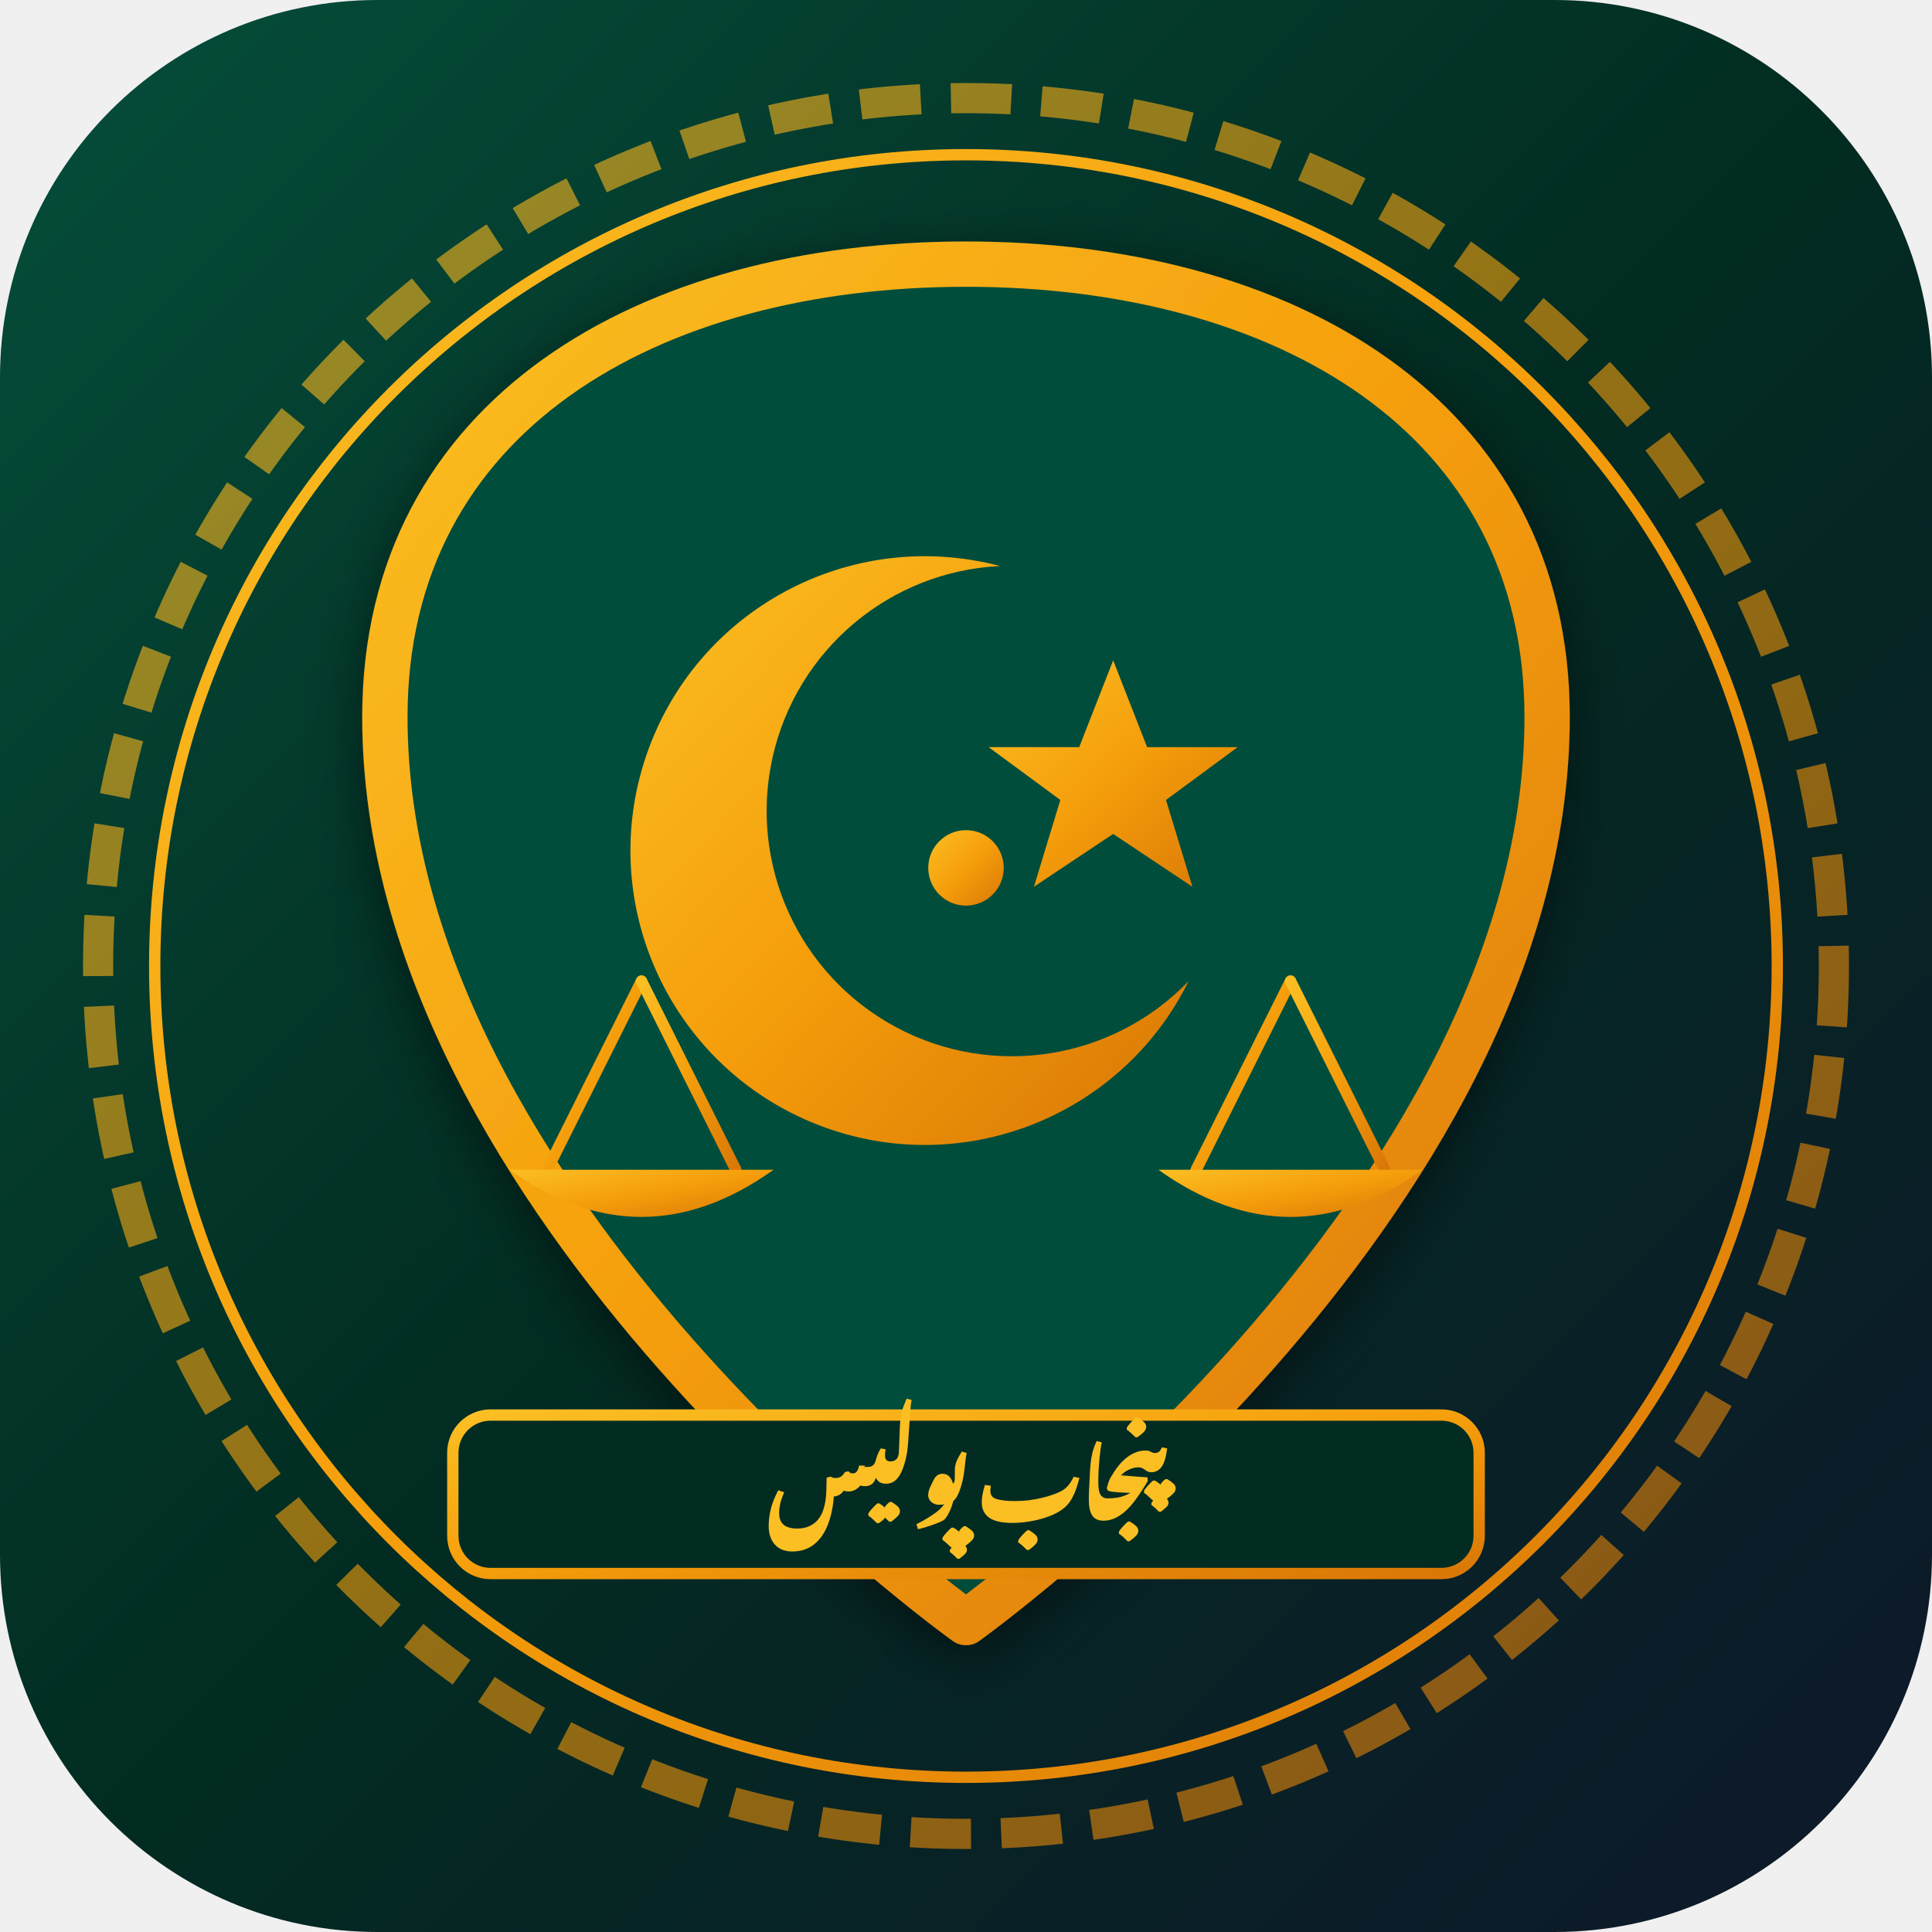
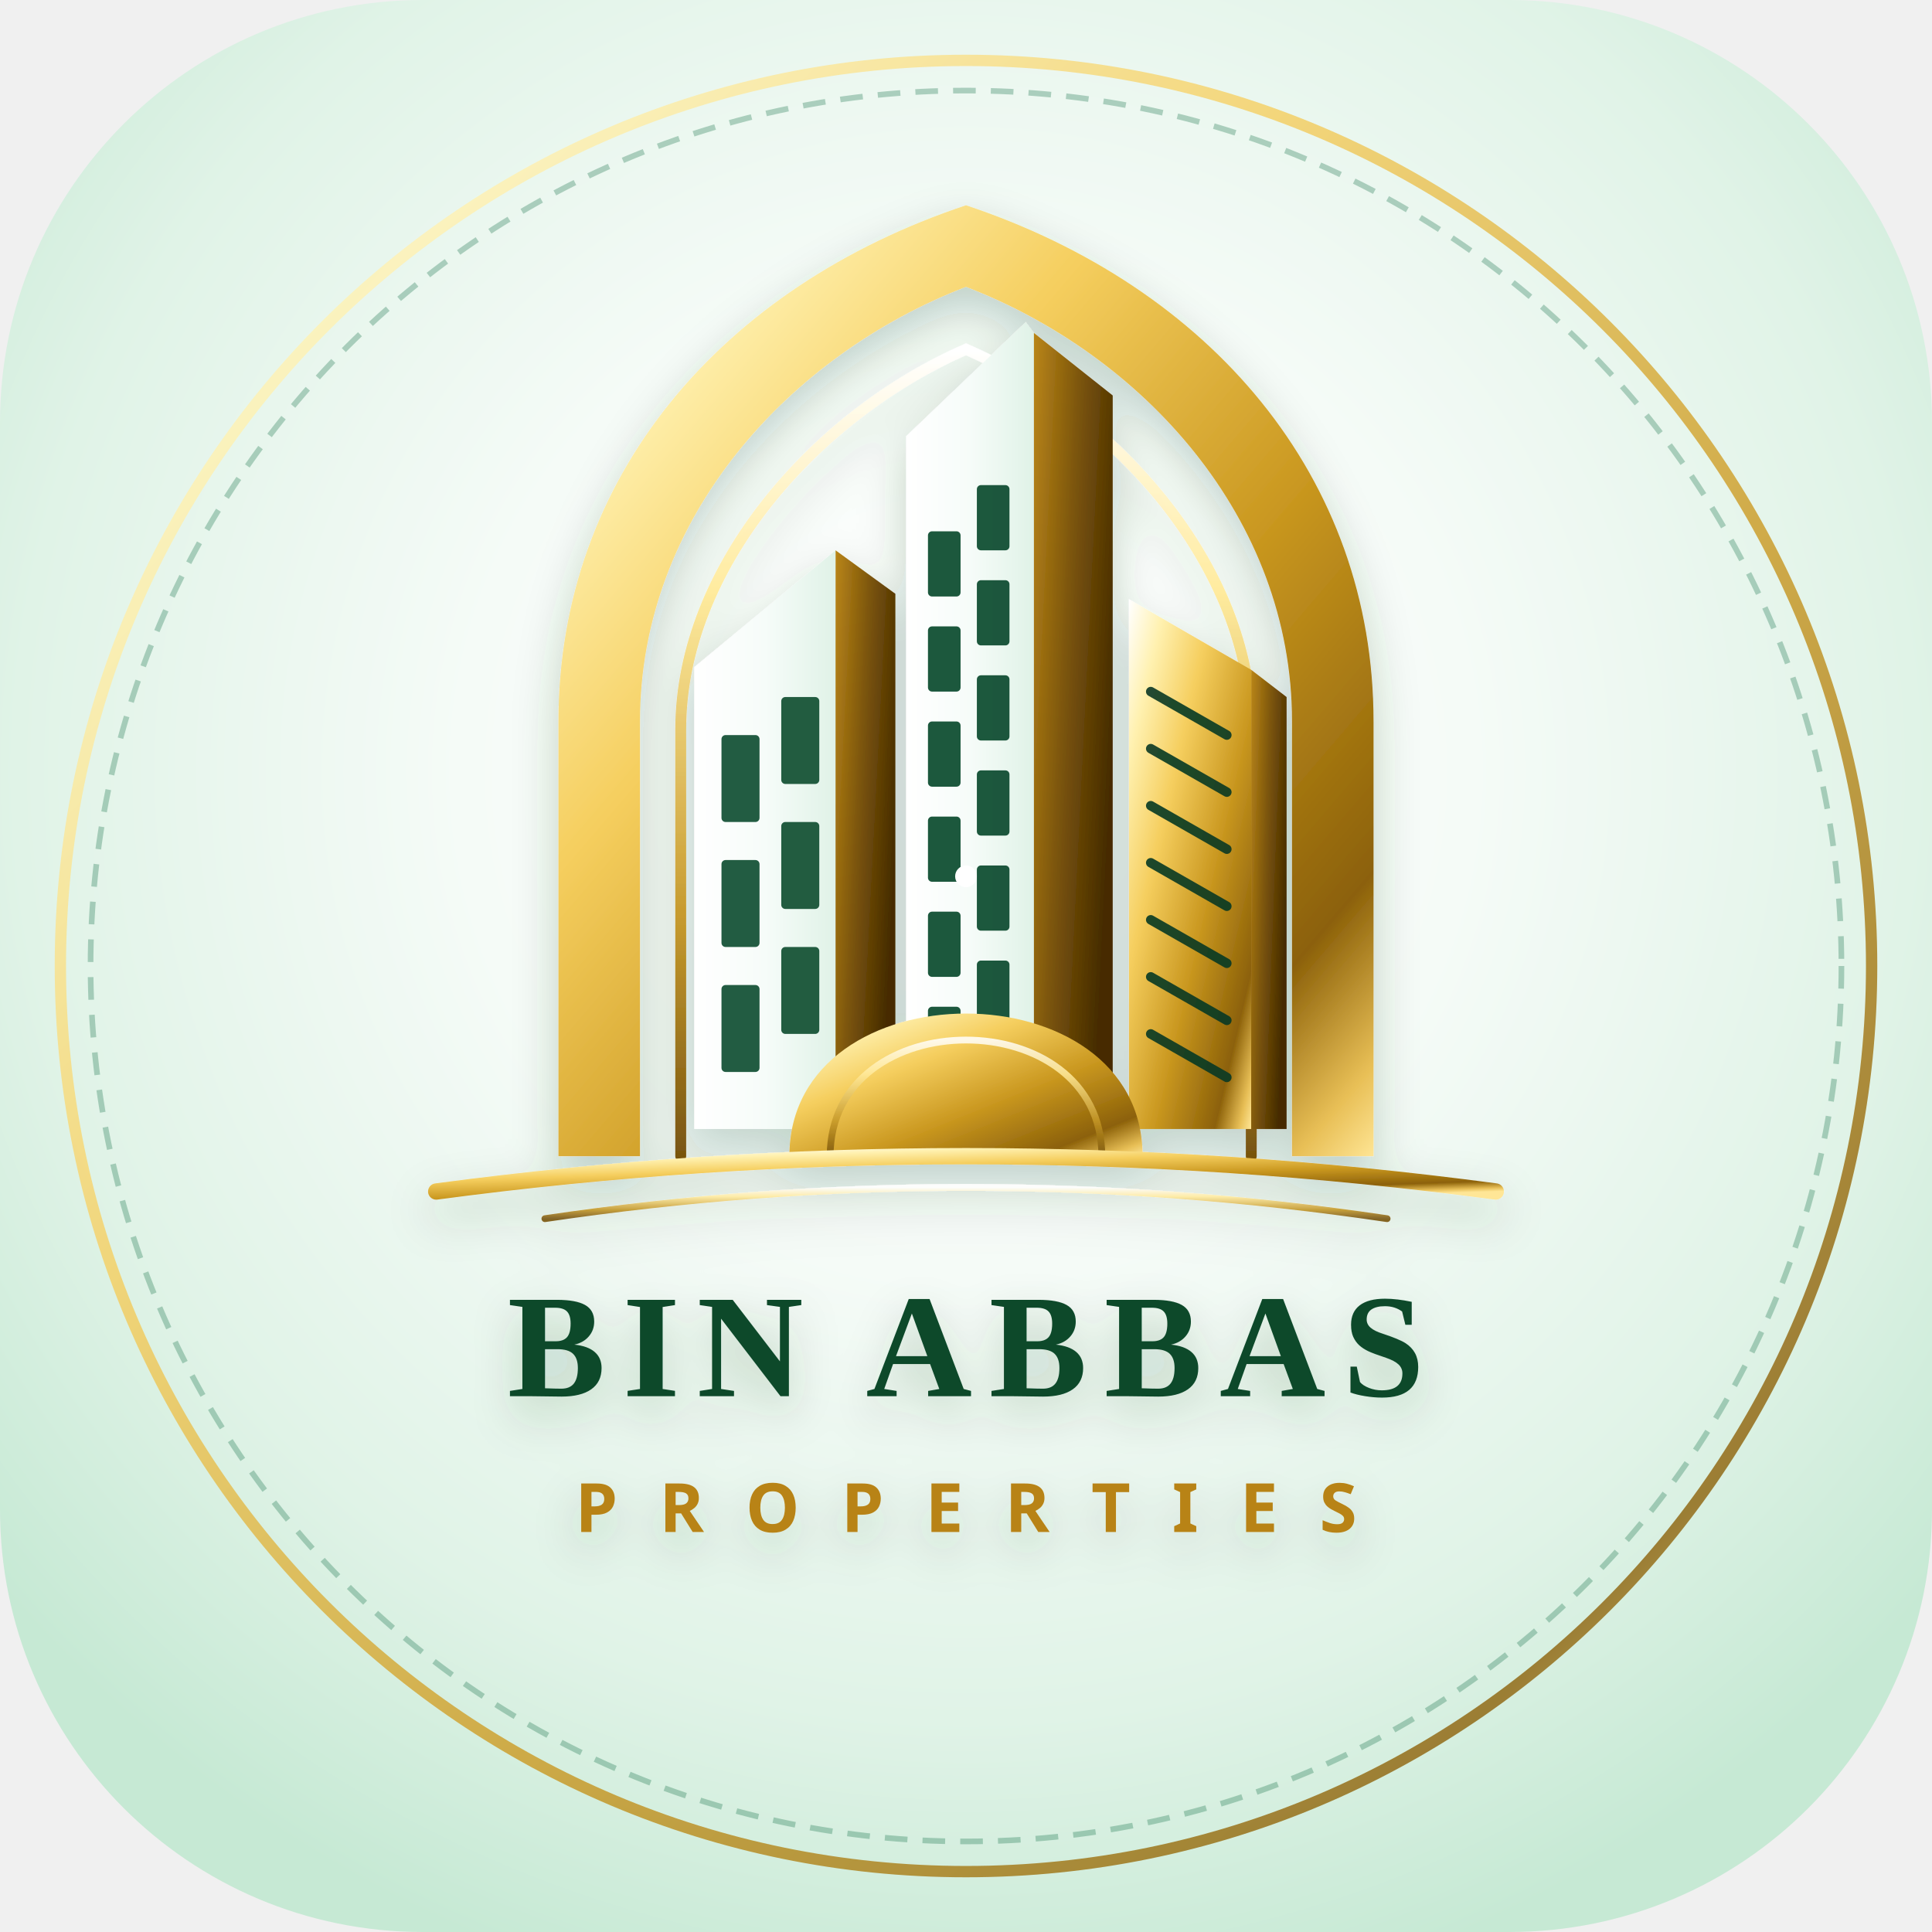
<svg xmlns="http://www.w3.org/2000/svg" viewBox="0 0 512 512" width="512" height="512">
  <defs>
-     <linearGradient id="bgGrad" x1="0%" y1="0%" x2="100%" y2="100%">
-       <stop offset="0%" stop-color="#064e3b" />
-       <stop offset="50%" stop-color="#022c22" />
-       <stop offset="100%" stop-color="#0f172a" />
+     <radialGradient id="iconCanvasBg" cx="50%" cy="40%" r="65%">
+       <stop offset="0%" stop-color="#ffffff" />
+       <stop offset="40%" stop-color="#f5fbf7" />
+       <stop offset="75%" stop-color="#e0f3e7" />
+       <stop offset="100%" stop-color="#c6e9d4" />
+     </radialGradient>
+     <linearGradient id="gold3DGrad" x1="0%" y1="0%" x2="100%" y2="100%">
+       <stop offset="0%" stop-color="#ffffff" />
+       <stop offset="15%" stop-color="#fff1b0" />
+       <stop offset="35%" stop-color="#f5ce5e" />
+       <stop offset="60%" stop-color="#ca9820" />
+       <stop offset="85%" stop-color="#8c6109" />
+       <stop offset="95%" stop-color="#e8bf56" />
+       <stop offset="100%" stop-color="#ffe696" />
    </linearGradient>
-     <linearGradient id="goldGrad" x1="0%" y1="0%" x2="100%" y2="100%">
-       <stop offset="0%" stop-color="#fbbf24" />
-       <stop offset="50%" stop-color="#f59e0b" />
-       <stop offset="100%" stop-color="#d97706" />
+     <linearGradient id="goldBevelGrad" x1="0%" y1="0%" x2="0%" y2="100%">
+       <stop offset="0%" stop-color="#ffffff" />
+       <stop offset="30%" stop-color="#ffea9a" />
+       <stop offset="70%" stop-color="#c59726" />
+       <stop offset="100%" stop-color="#734e06" />
    </linearGradient>
-     <filter id="glow" x="-20%" y="-20%" width="140%" height="140%">
-       <feDropShadow dx="0" dy="4" stdDeviation="8" flood-color="#000000" flood-opacity="0.5" />
+     <linearGradient id="bldgWhiteFacet" x1="0%" y1="0%" x2="100%" y2="0%">
+       <stop offset="0%" stop-color="#ffffff" />
+       <stop offset="50%" stop-color="#f6fcf9" />
+       <stop offset="100%" stop-color="#e0f2e7" />
+     </linearGradient>
+     <linearGradient id="goldSideGrad" x1="0%" y1="0%" x2="100%" y2="50%">
+       <stop offset="0%" stop-color="#b98519" />
+       <stop offset="50%" stop-color="#7a5409" />
+       <stop offset="100%" stop-color="#462c03" />
+     </linearGradient>
+     <filter id="ultraHdShadow" x="-20%" y="-20%" width="140%" height="140%">
+       <feDropShadow dx="0" dy="5" stdDeviation="6" flood-color="#0a4328" flood-opacity="0.22" />
    </filter>
  </defs>
-   <rect width="512" height="512" rx="100" fill="url(#bgGrad)" />
-   <circle cx="256" cy="256" r="230" fill="none" stroke="url(#goldGrad)" stroke-width="8" stroke-dasharray="16 8" opacity="0.6" />
-   <circle cx="256" cy="256" r="215" fill="none" stroke="url(#goldGrad)" stroke-width="3" />
-   <g filter="url(#glow)">
-     <path d="M256,70 C340,70 410,110 410,190 C410,320 256,430 256,430 C256,430 102,320 102,190 C102,110 172,70 256,70 Z" fill="#064e3b" stroke="url(#goldGrad)" stroke-width="12" stroke-linejoin="round" />
+   <rect width="512" height="512" fill="url(#iconCanvasBg)" rx="112" />
+   <circle cx="256" cy="256" r="240" fill="none" stroke="url(#gold3DGrad)" stroke-width="3" opacity="0.8" />
+   <circle cx="256" cy="256" r="232" fill="none" stroke="#0e6d42" stroke-width="1.5" opacity="0.3" stroke-dasharray="6 4" />
+   <g filter="url(#ultraHdShadow)">
+     <g transform="translate(256, 202) scale(0.72)">
+       <path d="M -150 145 V -15 C -150 -105, -90 -175, 0 -205 C 90 -175, 150 -105, 150 -15 V 145 L 120 145 V -15 C 120 -90, 65 -150, 0 -175 C -65 -150, -120 -90, -120 -15 V 145 Z" fill="url(#gold3DGrad)" />
+       <path d="M -105 145 V -12 C -105 -72, -55 -128, 0 -152 C 55 -128, 105 -72, 105 -12 V 145" fill="none" stroke="url(#goldBevelGrad)" stroke-width="4" stroke-linecap="round" opacity="0.95" />
+       <polygon points="-100,135 -100,-35 -48,-78 -48,135" fill="url(#bldgWhiteFacet)" />
+       <polygon points="-48,-78 -26,-62 -26,135 -48,135" fill="url(#goldSideGrad)" />
+       <g fill="#0b4a2e" opacity="0.9">
+         <rect x="-90" y="-10" width="14" height="32" rx="1.5" />
+         <rect x="-90" y="36" width="14" height="32" rx="1.5" />
+         <rect x="-90" y="82" width="14" height="32" rx="1.5" />
+         <rect x="-68" y="-24" width="14" height="32" rx="1.5" />
+         <rect x="-68" y="22" width="14" height="32" rx="1.5" />
+         <rect x="-68" y="68" width="14" height="32" rx="1.5" />
+       </g>
+       <polygon points="-22,135 -22,-120 22,-162 25,-158 25,135" fill="url(#bldgWhiteFacet)" />
+       <polygon points="25,-158 54,-135 54,135 25,135" fill="url(#goldSideGrad)" />
+       <g fill="#0b4a2e" opacity="0.92">
+         <rect x="-14" y="-85" width="12" height="24" rx="1.5" />
+         <rect x="-14" y="-50" width="12" height="24" rx="1.5" />
+         <rect x="-14" y="-15" width="12" height="24" rx="1.5" />
+         <rect x="-14" y="20" width="12" height="24" rx="1.5" />
+         <rect x="-14" y="55" width="12" height="24" rx="1.5" />
+         <rect x="-14" y="90" width="12" height="24" rx="1.5" />
+         <rect x="4" y="-102" width="12" height="24" rx="1.5" />
+         <rect x="4" y="-67" width="12" height="24" rx="1.5" />
+         <rect x="4" y="-32" width="12" height="24" rx="1.5" />
+         <rect x="4" y="3" width="12" height="24" rx="1.5" />
+         <rect x="4" y="38" width="12" height="24" rx="1.5" />
+         <rect x="4" y="73" width="12" height="24" rx="1.5" />
+       </g>
+       <polygon points="60,135 60,-60 105,-34 105,135" fill="url(#gold3DGrad)" />
+       <polygon points="105,-34 118,-24 118,135 105,135" fill="url(#goldSideGrad)" />
+       <g stroke="#083823" stroke-width="3.5" stroke-linecap="round" opacity="0.9">
+         <line x1="68" y1="-26" x2="96" y2="-10" />
+         <line x1="68" y1="-5" x2="96" y2="11" />
+         <line x1="68" y1="16" x2="96" y2="32" />
+         <line x1="68" y1="37" x2="96" y2="53" />
+         <line x1="68" y1="58" x2="96" y2="74" />
+         <line x1="68" y1="79" x2="96" y2="95" />
+         <line x1="68" y1="100" x2="96" y2="116" />
+       </g>
+       <path d="M -65 145 C -65 75, 65 75, 65 145 Z" fill="url(#gold3DGrad)" />
+       <path d="M -50 145 C -50 88, 50 88, 50 145 Z" fill="none" stroke="url(#goldBevelGrad)" stroke-width="2.5" opacity="0.85" />
+       <path d="M 0 75 V 46" stroke="url(#gold3DGrad)" stroke-width="4.5" stroke-linecap="round" />
+       <circle cx="0" cy="42" r="4" fill="#ffffff" />
+       <path d="M -195 158 Q 0 132 195 158" fill="none" stroke="url(#gold3DGrad)" stroke-width="6" stroke-linecap="round" />
+       <path d="M -155 168 Q 0 145 155 168" fill="none" stroke="url(#goldBevelGrad)" stroke-width="2.5" stroke-linecap="round" opacity="0.85" />
+     </g>
+     <text x="256" y="370" text-anchor="middle" font-family="'Cinzel', 'Trajan Pro', 'Georgia', 'Times New Roman', serif" font-size="39" font-weight="900" letter-spacing="4.5" fill="#0a482b">
+       BIN ABBAS
+     </text>
+     <text x="256" y="406" text-anchor="middle" font-family="'Segoe UI', -apple-system, 'Helvetica Neue', sans-serif" font-size="18" font-weight="800" letter-spacing="11" fill="#b88318">
+       PROPERTIES
+     </text>
  </g>
-   <path d="M265,150 A65,65 0 1,0 315,260 A78,78 0 1,1 265,150 Z" fill="url(#goldGrad)" />
-   <polygon points="295,175 304,198 328,198 309,212 316,235 295,221 274,235 281,212 262,198 286,198" fill="url(#goldGrad)" />
-   <g stroke="url(#goldGrad)" stroke-width="5" fill="none" stroke-linecap="round">
-     <line x1="256" y1="230" x2="256" y2="350" stroke-width="8" />
-     <line x1="220" y1="350" x2="292" y2="350" stroke-width="8" />
-     <line x1="170" y1="260" x2="342" y2="260" stroke-width="6" />
-     <circle cx="256" cy="230" r="10" fill="url(#goldGrad)" stroke="none" />
-     <line x1="170" y1="260" x2="145" y2="310" stroke-width="3" />
-     <line x1="170" y1="260" x2="195" y2="310" stroke-width="3" />
-     <line x1="342" y1="260" x2="317" y2="310" stroke-width="3" />
-     <line x1="342" y1="260" x2="367" y2="310" stroke-width="3" />
-   </g>
-   <path d="M135,310 Q170,335 205,310 Z" fill="url(#goldGrad)" />
-   <path d="M307,310 Q342,335 377,310 Z" fill="url(#goldGrad)" />
-   <rect x="120" y="375" width="272" height="42" rx="10" fill="#022c22" stroke="url(#goldGrad)" stroke-width="3" />
-   <text x="256" y="403" font-family="'Noto Nastaliq Urdu', 'Noto Naskh Urdu', Arial, sans-serif" font-size="22" font-weight="bold" fill="#fbbf24" text-anchor="middle">پنجاب پولیس</text>
</svg>
